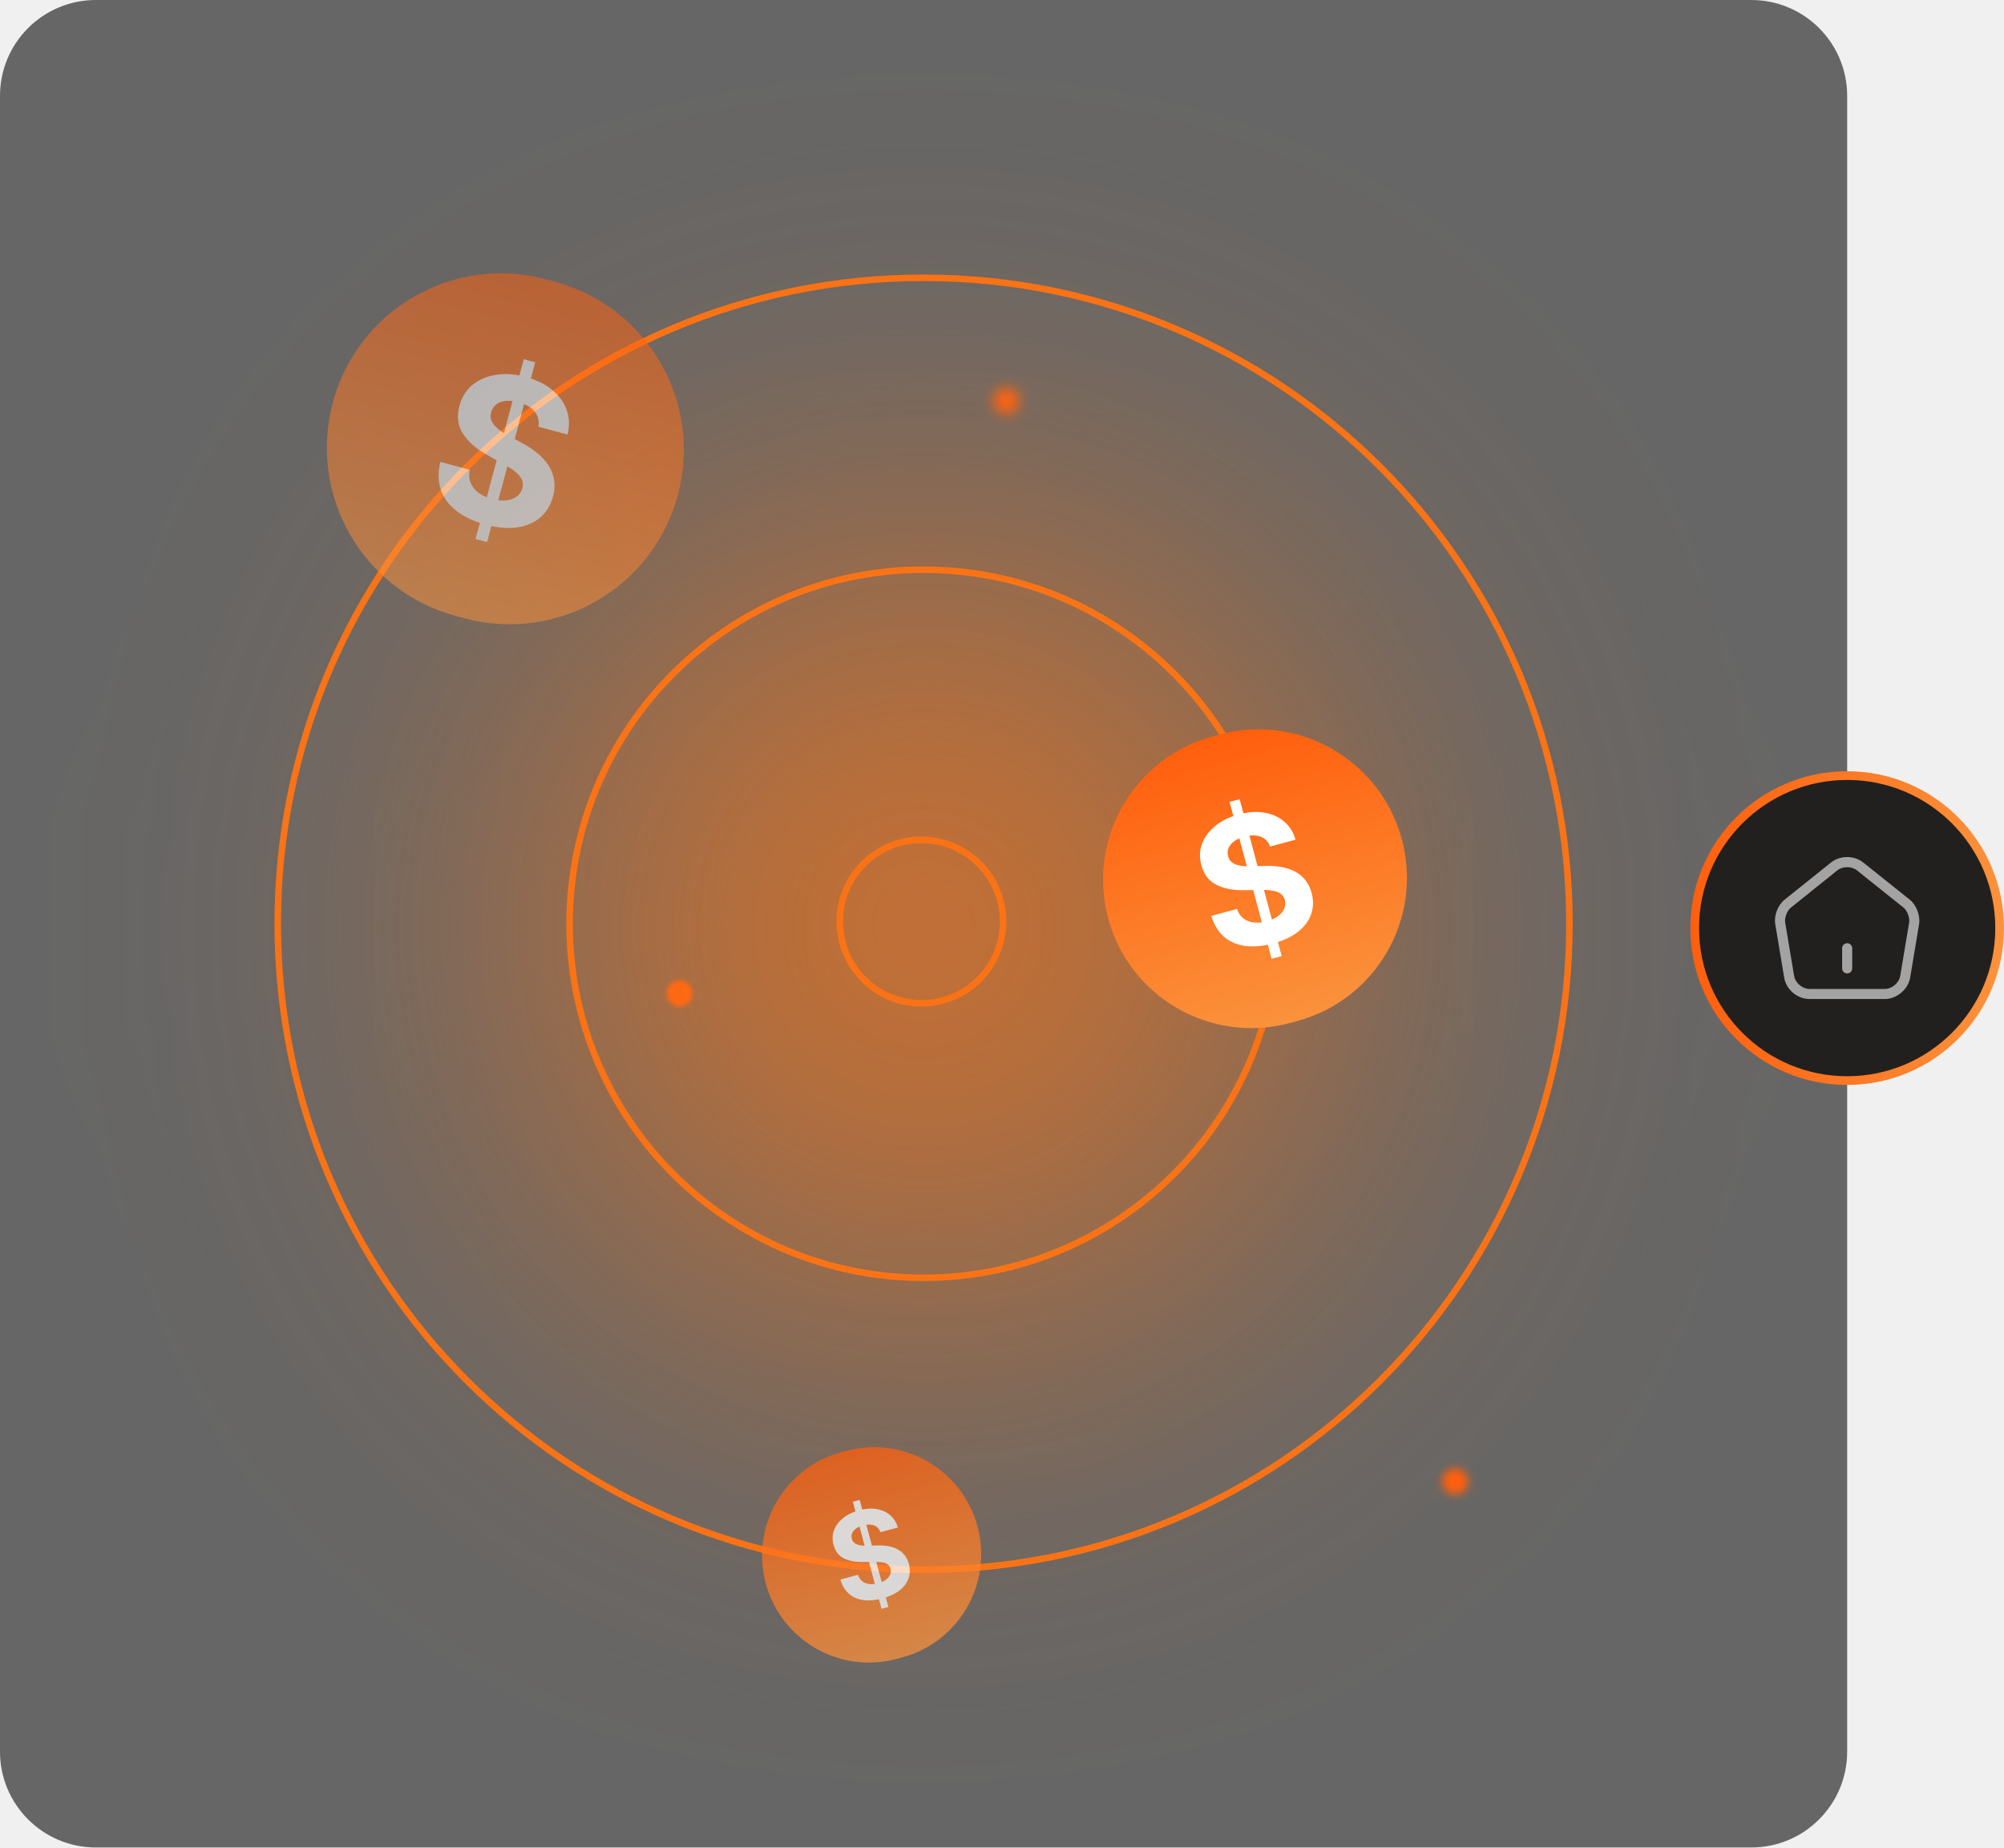
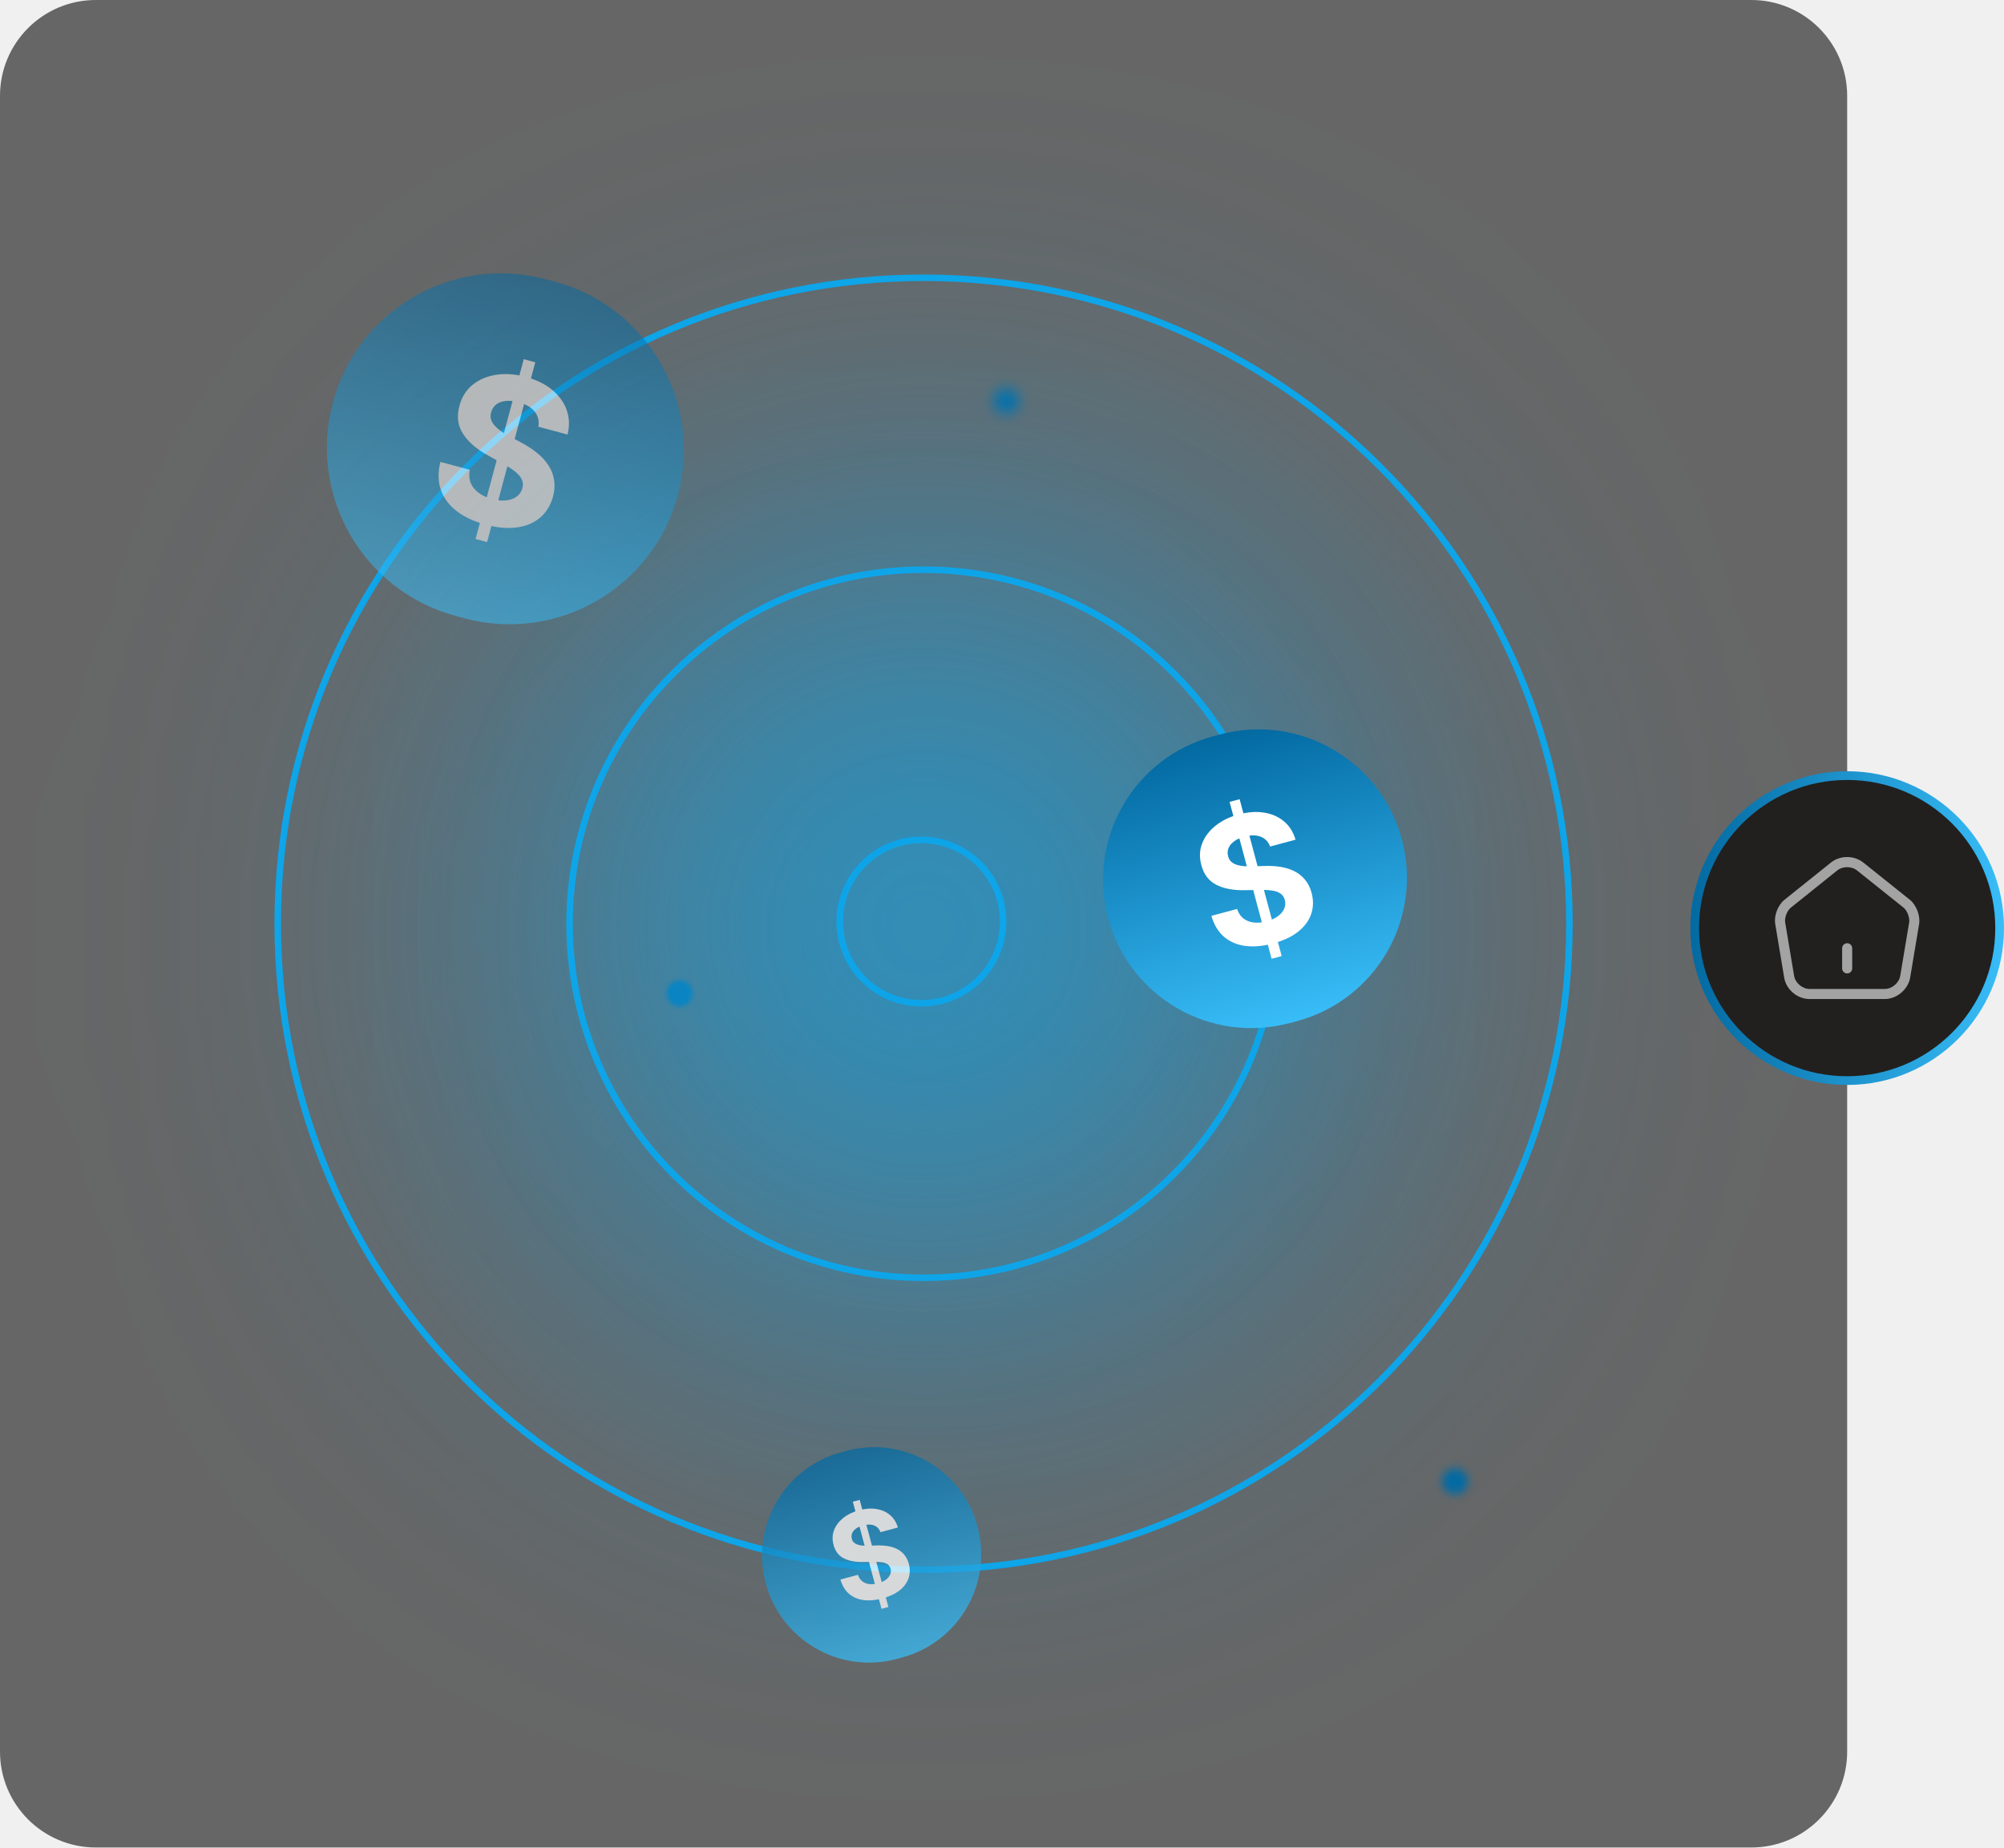
<svg xmlns="http://www.w3.org/2000/svg" width="460" height="424" viewBox="0 0 460 424" fill="none">
  <g clip-path="url(#clip0_714_140)">
    <rect width="424" height="424" rx="22" fill="#1F1F1F" fill-opacity="0.66" />
    <g filter="url(#filter0_f_714_140)">
-       <circle cx="334" cy="340" r="3" fill="#FF5F0D" />
+       <circle cx="334" cy="340" r="3" fill="#0369A1" />
    </g>
    <g filter="url(#filter1_f_714_140)">
-       <circle cx="156" cy="228" r="3" fill="#FF5F0D" />
+       <circle cx="156" cy="228" r="3" fill="#0369A1" />
    </g>
    <g filter="url(#filter2_f_714_140)">
-       <circle cx="231" cy="92" r="3" fill="#FF5F0D" />
+       <circle cx="231" cy="92" r="3" fill="#0369A1" />
    </g>
-     <circle cx="212" cy="212" r="148.25" fill="white" fill-opacity="0.01" stroke="#F97316" stroke-width="1.5" />
-     <circle cx="212" cy="212" r="81.25" fill="white" fill-opacity="0.01" stroke="#F97316" stroke-width="1.5" />
-     <circle cx="211.5" cy="211.5" r="18.75" fill="white" fill-opacity="0.01" stroke="#F97316" stroke-width="1.5" />
+     <circle cx="212" cy="212" r="148.25" fill="white" fill-opacity="0.01" stroke="#0EA5E9" stroke-width="1.5" />
+     <circle cx="212" cy="212" r="81.25" fill="white" fill-opacity="0.01" stroke="#0EA5E9" stroke-width="1.5" />
+     <circle cx="211.5" cy="211.5" r="18.75" fill="white" fill-opacity="0.01" stroke="#0EA5E9" stroke-width="1.5" />
    <g filter="url(#filter3_f_714_140)">
-       <circle cx="212" cy="212" r="38" fill="#F97316" fill-opacity="0.73" />
+       <circle cx="212" cy="212" r="38" fill="#0EA5E9" fill-opacity="0.73" />
    </g>
    <g filter="url(#filter4_f_714_140)">
-       <circle cx="212" cy="213" r="99" fill="#F97316" fill-opacity="0.53" />
+       <circle cx="212" cy="213" r="99" fill="#0EA5E9" fill-opacity="0.53" />
    </g>
    <g opacity="0.53">
      <rect x="86.75" y="53.751" width="82" height="80" rx="40" transform="rotate(15 86.75 53.751)" fill="url(#paint0_linear_714_140)" />
      <path d="M109.161 123.708L120.219 82.436L122.863 83.145L111.805 124.416L109.161 123.708ZM123.582 97.938C123.801 96.603 123.519 95.445 122.734 94.463C121.948 93.48 120.718 92.765 119.041 92.315C117.902 92.01 116.897 91.914 116.026 92.026C115.157 92.127 114.439 92.401 113.87 92.848C113.312 93.297 112.938 93.877 112.748 94.586C112.568 95.171 112.553 95.72 112.704 96.233C112.865 96.749 113.144 97.232 113.542 97.684C113.942 98.126 114.427 98.549 114.998 98.956C115.572 99.352 116.197 99.726 116.874 100.081L119.65 101.585C121.004 102.293 122.211 103.077 123.271 103.937C124.33 104.797 125.196 105.737 125.867 106.758C126.538 107.779 126.973 108.886 127.171 110.08C127.381 111.276 127.306 112.564 126.948 113.942C126.396 115.96 125.411 117.574 123.992 118.783C122.588 119.985 120.819 120.738 118.687 121.042C116.569 121.339 114.166 121.127 111.479 120.407C108.814 119.693 106.602 118.662 104.843 117.315C103.095 115.972 101.882 114.351 101.204 112.453C100.54 110.547 100.499 108.399 101.082 106.009L107.837 107.819C107.615 108.946 107.685 109.956 108.045 110.847C108.419 111.73 109.028 112.487 109.873 113.117C110.732 113.738 111.763 114.21 112.967 114.533C114.149 114.85 115.222 114.953 116.184 114.842C117.158 114.734 117.968 114.439 118.616 113.956C119.264 113.473 119.694 112.834 119.908 112.038C120.106 111.297 120.053 110.614 119.748 109.991C119.453 109.371 118.934 108.771 118.191 108.192C117.458 107.615 116.529 107.021 115.403 106.408L112.05 104.542C109.448 103.119 107.533 101.471 106.307 99.599C105.081 97.727 104.8 95.572 105.464 93.136C105.989 91.134 106.989 89.53 108.464 88.324C109.95 87.121 111.751 86.353 113.867 86.022C115.984 85.69 118.246 85.847 120.653 86.492C123.104 87.149 125.13 88.141 126.733 89.469C128.346 90.8 129.463 92.349 130.083 94.117C130.704 95.884 130.767 97.755 130.272 99.731L123.582 97.938Z" fill="white" />
    </g>
    <rect x="245.537" y="177.812" width="69.814" height="68.111" rx="34.056" transform="rotate(-15 245.537 177.812)" fill="url(#paint1_linear_714_140)" />
    <path d="M291.886 220.037L282.239 184.034L284.546 183.416L294.193 219.419L291.886 220.037ZM291.541 194.279C291.125 193.174 290.406 192.422 289.384 192.023C288.363 191.623 287.121 191.619 285.658 192.011C284.664 192.278 283.863 192.643 283.254 193.108C282.642 193.563 282.219 194.083 281.984 194.669C281.758 195.252 281.728 195.853 281.894 196.472C282.014 196.992 282.242 197.413 282.579 197.735C282.926 198.054 283.348 198.298 283.845 198.466C284.34 198.625 284.892 198.733 285.5 198.791C286.106 198.84 286.742 198.85 287.408 198.823L290.161 198.748C291.493 198.693 292.747 198.759 293.923 198.946C295.098 199.134 296.162 199.467 297.114 199.945C298.067 200.423 298.878 201.07 299.549 201.885C300.229 202.698 300.734 203.703 301.065 204.901C301.528 206.666 301.487 208.315 300.943 209.847C300.406 211.368 299.399 212.708 297.921 213.868C296.45 215.016 294.542 215.903 292.198 216.532C289.873 217.155 287.752 217.341 285.836 217.091C283.93 216.838 282.306 216.142 280.966 215.004C279.633 213.854 278.666 212.249 278.063 210.19L283.956 208.611C284.28 209.559 284.773 210.291 285.434 210.807C286.102 211.312 286.892 211.618 287.805 211.725C288.725 211.82 289.71 211.727 290.76 211.445C291.791 211.169 292.646 210.779 293.326 210.276C294.014 209.77 294.497 209.193 294.776 208.545C295.055 207.898 295.101 207.227 294.915 206.533C294.742 205.886 294.404 205.394 293.902 205.057C293.409 204.716 292.755 204.49 291.941 204.376C291.136 204.26 290.175 204.216 289.057 204.245L285.709 204.297C283.123 204.357 280.958 203.948 279.215 203.068C277.472 202.188 276.32 200.683 275.759 198.553C275.283 196.811 275.338 195.163 275.927 193.609C276.525 192.052 277.551 190.687 279.005 189.513C280.459 188.34 282.236 187.472 284.336 186.909C286.474 186.336 288.438 186.202 290.227 186.506C292.027 186.808 293.546 187.491 294.786 188.556C296.026 189.62 296.89 191.006 297.378 192.715L291.541 194.279Z" fill="white" />
    <g opacity="0.74">
      <rect x="169.408" y="339.646" width="50.338" height="49.11" rx="24.555" transform="rotate(-15 169.408 339.646)" fill="url(#paint2_linear_714_140)" />
      <path d="M202.347 369.229L195.759 344.641L197.334 344.219L203.922 368.807L202.347 369.229ZM202.111 351.638C201.827 350.884 201.336 350.37 200.638 350.097C199.941 349.824 199.093 349.822 198.094 350.089C197.415 350.271 196.868 350.521 196.452 350.838C196.034 351.149 195.745 351.504 195.585 351.904C195.43 352.302 195.41 352.713 195.523 353.135C195.605 353.491 195.761 353.779 195.991 353.998C196.228 354.216 196.516 354.383 196.856 354.497C197.194 354.606 197.57 354.68 197.986 354.72C198.4 354.753 198.834 354.76 199.289 354.741L201.169 354.69C202.079 354.652 202.935 354.697 203.738 354.825C204.541 354.953 205.267 355.181 205.917 355.507C206.568 355.834 207.122 356.276 207.58 356.833C208.044 357.388 208.389 358.074 208.615 358.892C208.932 360.097 208.904 361.223 208.532 362.27C208.166 363.308 207.477 364.224 206.468 365.016C205.464 365.8 204.161 366.406 202.56 366.835C200.972 367.26 199.524 367.388 198.215 367.217C196.913 367.044 195.805 366.569 194.89 365.792C193.979 365.006 193.318 363.91 192.907 362.504L196.931 361.426C197.153 362.073 197.489 362.573 197.941 362.926C198.397 363.27 198.936 363.479 199.56 363.552C200.188 363.617 200.861 363.553 201.578 363.361C202.282 363.173 202.866 362.906 203.33 362.562C203.8 362.217 204.13 361.823 204.321 361.381C204.511 360.939 204.543 360.481 204.416 360.007C204.297 359.565 204.067 359.229 203.723 358.998C203.387 358.766 202.94 358.611 202.384 358.534C201.835 358.454 201.178 358.424 200.415 358.444L198.129 358.48C196.362 358.521 194.884 358.241 193.694 357.64C192.503 357.04 191.717 356.012 191.333 354.557C191.008 353.367 191.046 352.242 191.448 351.18C191.856 350.117 192.557 349.185 193.55 348.383C194.543 347.582 195.757 346.989 197.191 346.605C198.651 346.214 199.992 346.122 201.214 346.33C202.443 346.536 203.481 347.002 204.327 347.729C205.174 348.456 205.764 349.403 206.097 350.57L202.111 351.638Z" fill="white" />
    </g>
  </g>
  <rect x="389" y="178" width="70" height="70" rx="35" fill="#21201F" />
  <rect x="389" y="178" width="70" height="70" rx="35" stroke="url(#paint3_linear_714_140)" stroke-width="2" />
  <path d="M424 223.406C423.368 223.406 422.844 222.882 422.844 222.25V217.625C422.844 216.993 423.368 216.469 424 216.469C424.632 216.469 425.156 216.993 425.156 217.625V222.25C425.156 222.882 424.632 223.406 424 223.406Z" fill="#A3A3A3" />
  <path d="M432.636 229.279H415.369C412.563 229.279 410.004 227.121 409.541 224.362L407.491 212.074C407.152 210.163 408.092 207.712 409.619 206.494L420.302 197.937C422.368 196.272 425.621 196.288 427.702 197.953L438.386 206.494C439.897 207.712 440.822 210.163 440.514 212.074L438.463 224.346C438.001 227.075 435.38 229.279 432.636 229.279ZM423.987 199.017C423.17 199.017 422.353 199.263 421.751 199.741L411.068 208.313C410.204 209.007 409.588 210.61 409.773 211.704L411.823 223.976C412.101 225.595 413.719 226.967 415.369 226.967H432.636C434.285 226.967 435.904 225.595 436.181 223.961L438.232 211.689C438.401 210.61 437.785 208.976 436.937 208.297L426.253 199.757C425.636 199.263 424.804 199.017 423.987 199.017Z" fill="#A3A3A3" />
  <defs>
    <filter id="filter0_f_714_140" x="329" y="335" width="10" height="10" filterUnits="userSpaceOnUse" color-interpolation-filters="sRGB">
      <feFlood flood-opacity="0" result="BackgroundImageFix" />
      <feBlend mode="normal" in="SourceGraphic" in2="BackgroundImageFix" result="shape" />
      <feGaussianBlur stdDeviation="1" result="effect1_foregroundBlur_714_140" />
    </filter>
    <filter id="filter1_f_714_140" x="152" y="224" width="8" height="8" filterUnits="userSpaceOnUse" color-interpolation-filters="sRGB">
      <feFlood flood-opacity="0" result="BackgroundImageFix" />
      <feBlend mode="normal" in="SourceGraphic" in2="BackgroundImageFix" result="shape" />
      <feGaussianBlur stdDeviation="0.5" result="effect1_foregroundBlur_714_140" />
    </filter>
    <filter id="filter2_f_714_140" x="225" y="86" width="12" height="12" filterUnits="userSpaceOnUse" color-interpolation-filters="sRGB">
      <feFlood flood-opacity="0" result="BackgroundImageFix" />
      <feBlend mode="normal" in="SourceGraphic" in2="BackgroundImageFix" result="shape" />
      <feGaussianBlur stdDeviation="1.5" result="effect1_foregroundBlur_714_140" />
    </filter>
    <filter id="filter3_f_714_140" x="85.6" y="85.6" width="252.8" height="252.8" filterUnits="userSpaceOnUse" color-interpolation-filters="sRGB">
      <feFlood flood-opacity="0" result="BackgroundImageFix" />
      <feBlend mode="normal" in="SourceGraphic" in2="BackgroundImageFix" result="shape" />
      <feGaussianBlur stdDeviation="44.2" result="effect1_foregroundBlur_714_140" />
    </filter>
    <filter id="filter4_f_714_140" x="-115.9" y="-114.9" width="655.8" height="655.8" filterUnits="userSpaceOnUse" color-interpolation-filters="sRGB">
      <feFlood flood-opacity="0" result="BackgroundImageFix" />
      <feBlend mode="normal" in="SourceGraphic" in2="BackgroundImageFix" result="shape" />
      <feGaussianBlur stdDeviation="114.45" result="effect1_foregroundBlur_714_140" />
    </filter>
    <linearGradient id="paint0_linear_714_140" x1="127.75" y1="133.751" x2="127.75" y2="53.751" gradientUnits="userSpaceOnUse">
-       <stop stop-color="#FB923C" />
-       <stop offset="1" stop-color="#FF5F0D" />
+       <stop stop-color="#38BDF8" />
+       <stop offset="1" stop-color="#0369A1" />
    </linearGradient>
    <linearGradient id="paint1_linear_714_140" x1="280.444" y1="245.923" x2="280.444" y2="177.812" gradientUnits="userSpaceOnUse">
-       <stop stop-color="#FB923C" />
-       <stop offset="1" stop-color="#FF5F0D" />
+       <stop stop-color="#38BDF8" />
+       <stop offset="1" stop-color="#0369A1" />
    </linearGradient>
    <linearGradient id="paint2_linear_714_140" x1="194.577" y1="388.756" x2="194.577" y2="339.646" gradientUnits="userSpaceOnUse">
-       <stop stop-color="#FB923C" />
-       <stop offset="1" stop-color="#FF5F0D" />
+       <stop stop-color="#38BDF8" />
+       <stop offset="1" stop-color="#0369A1" />
    </linearGradient>
    <linearGradient id="paint3_linear_714_140" x1="460" y1="213" x2="388" y2="213" gradientUnits="userSpaceOnUse">
-       <stop stop-color="#FB923C" />
-       <stop offset="1" stop-color="#FF5F0D" />
+       <stop stop-color="#38BDF8" />
+       <stop offset="1" stop-color="#0369A1" />
    </linearGradient>
    <clipPath id="clip0_714_140">
      <rect width="424" height="424" fill="white" />
    </clipPath>
  </defs>
</svg>
